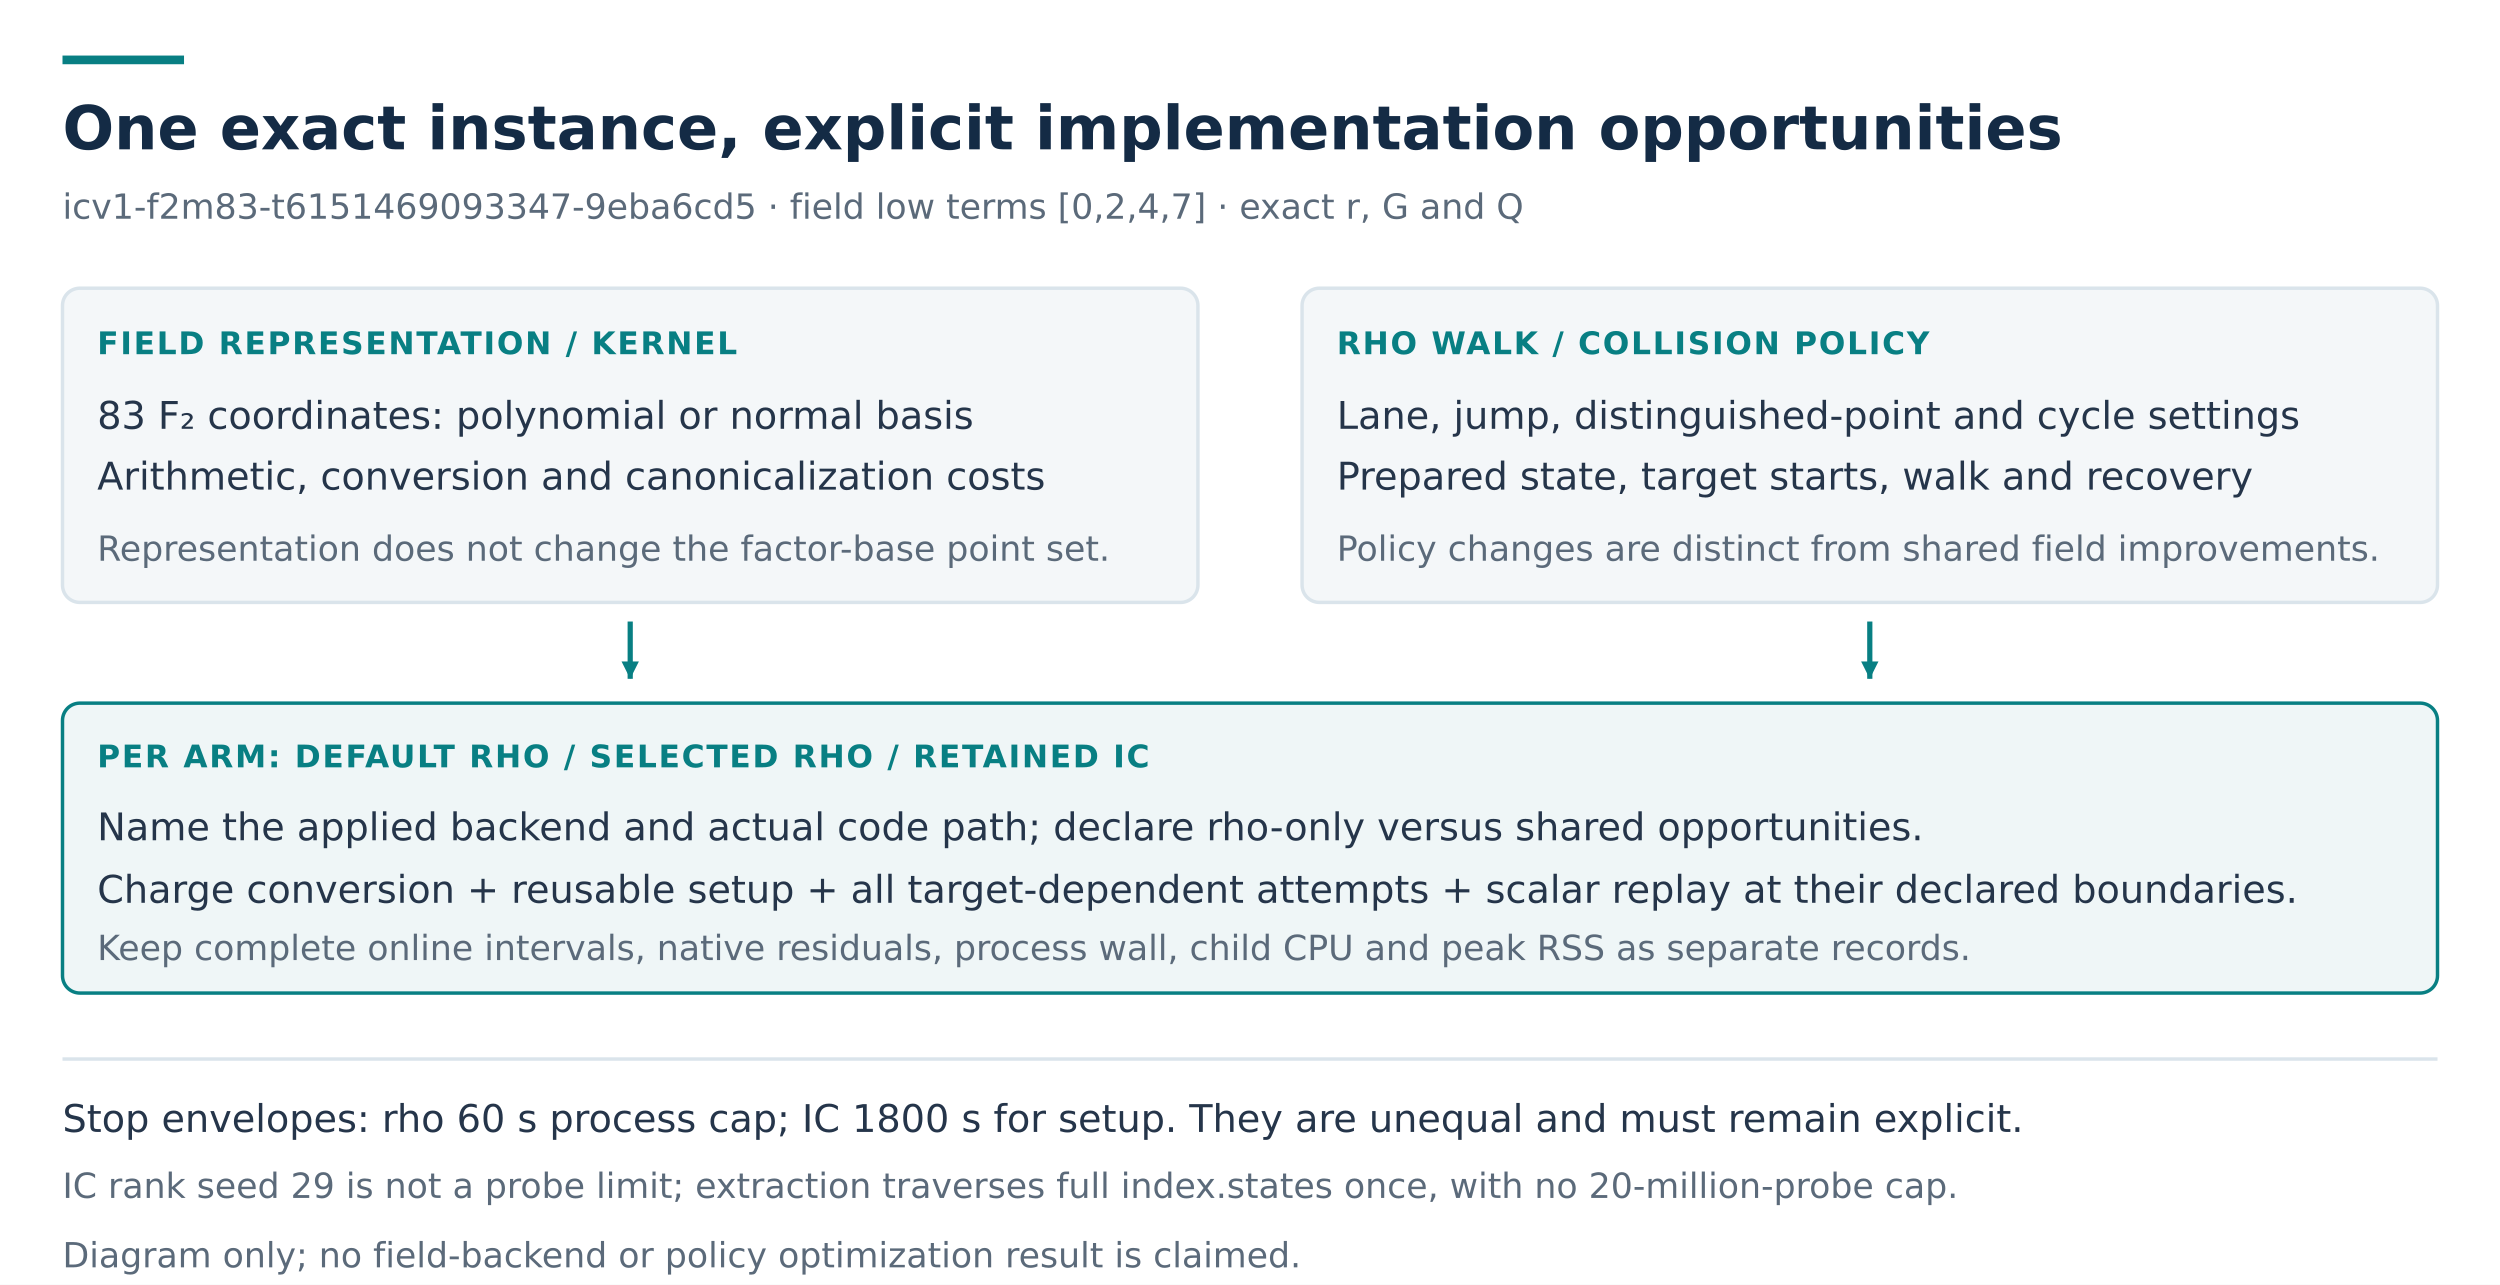
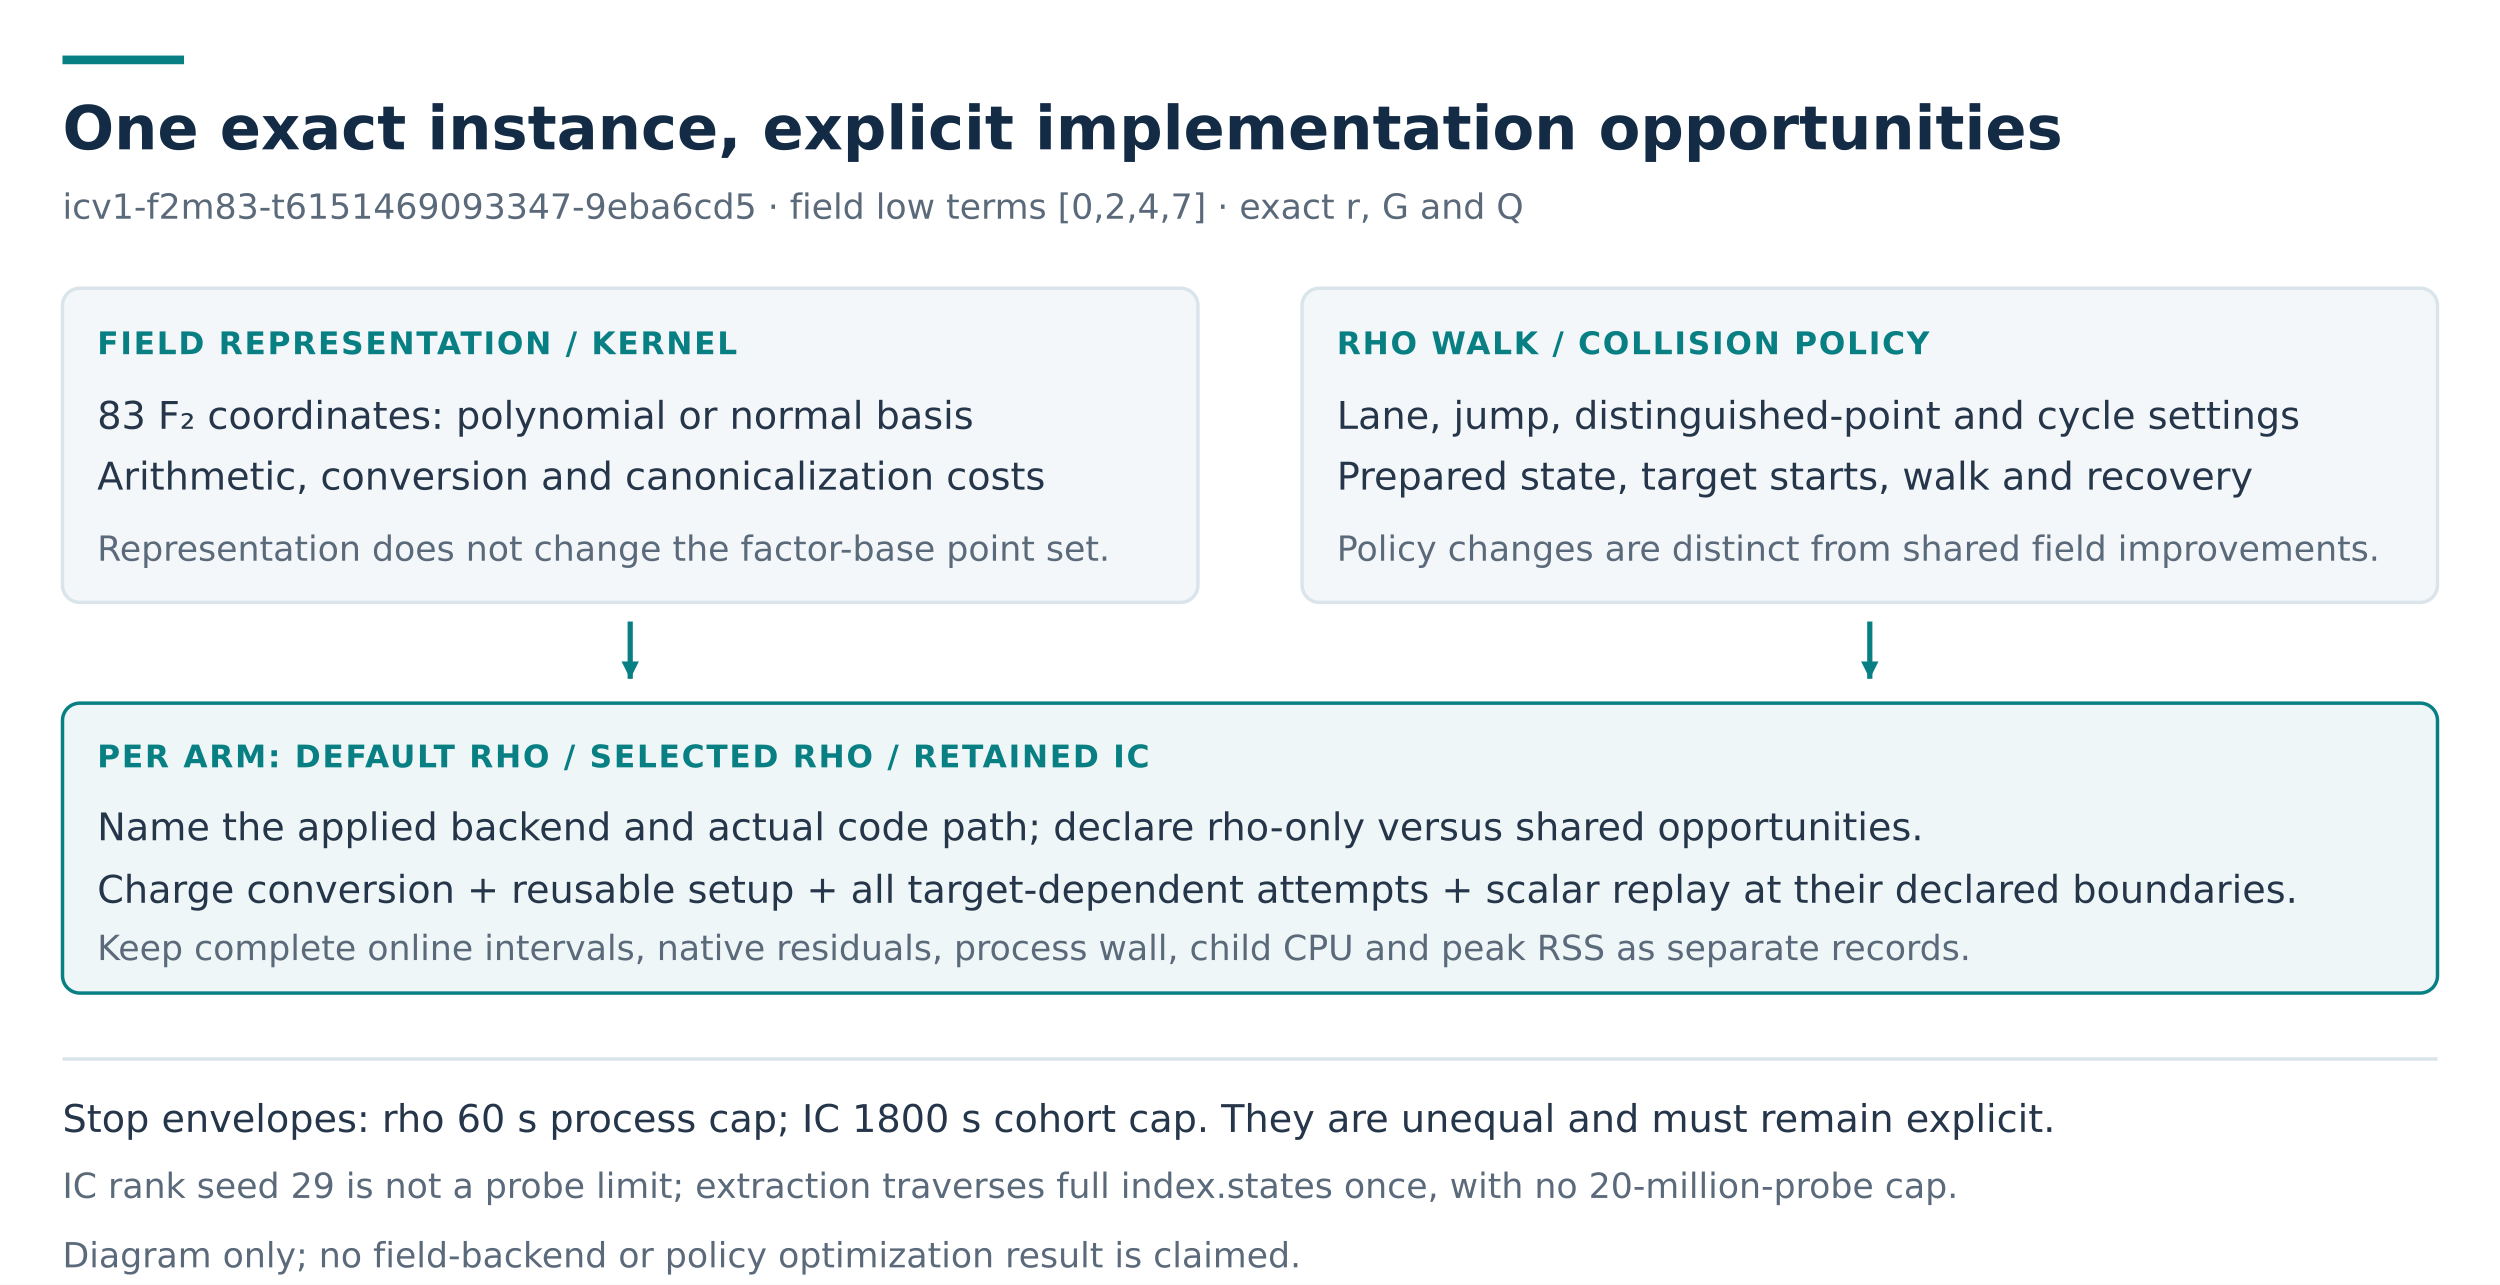
<svg xmlns="http://www.w3.org/2000/svg" width="1440" height="740" viewBox="0 0 1440 740" role="img" aria-labelledby="title description">
  <defs>
    <marker id="arrow" markerWidth="12" markerHeight="10" refX="10" refY="5" orient="auto" markerUnits="userSpaceOnUse">
      <path d="M0,0 L10,5 L0,10 Z" fill="#087F83" />
    </marker>
    <style>
      text { font-family: "DejaVu Sans", sans-serif; fill: #25354A; }
      .title { font-size: 35px; font-weight: 700; fill: #142B45; }
      .heading { font-size: 27px; font-weight: 700; fill: #142B45; }
      .label { font-size: 18px; font-weight: 700; letter-spacing: 1px; fill: #087F83; }
      .body { font-size: 22px; }
      .small { font-size: 20px; fill: #5B6A7A; }
      .box { fill: #F4F7F9; stroke: #DAE4EB; stroke-width: 2; }
      .accent { fill: #EFF6F7; stroke: #087F83; stroke-width: 2; }
      .arrow { fill: none; stroke: #087F83; stroke-width: 3; marker-end: url(#arrow); }
    </style>
  </defs>
  <rect width="1440" height="740" fill="#FFFFFF" />
  <rect x="36" y="32" width="70" height="5" fill="#087F83" />
  <text class="title" x="36" y="86">One exact instance, explicit implementation opportunities</text>
  <text class="small" x="36" y="126">icv1-f2m83-t6151469093347-9eba6cd5 · field low terms [0,2,4,7] · exact r, G and Q</text>
  <rect class="box" x="36" y="166" width="654" height="181" rx="10" />
  <text class="label" x="56" y="204">FIELD REPRESENTATION / KERNEL</text>
  <text class="body" x="56" y="247">83 F₂ coordinates: polynomial or normal basis</text>
  <text class="body" x="56" y="282">Arithmetic, conversion and canonicalization costs</text>
  <text class="small" x="56" y="323">Representation does not change the factor-base point set.</text>
  <rect class="box" x="750" y="166" width="654" height="181" rx="10" />
  <text class="label" x="770" y="204">RHO WALK / COLLISION POLICY</text>
  <text class="body" x="770" y="247">Lane, jump, distinguished-point and cycle settings</text>
  <text class="body" x="770" y="282">Prepared state, target starts, walk and recovery</text>
  <text class="small" x="770" y="323">Policy changes are distinct from shared field improvements.</text>
  <path class="arrow" d="M363,358 L363,391" />
  <path class="arrow" d="M1077,358 L1077,391" />
  <rect class="accent" x="36" y="405" width="1368" height="167" rx="10" />
  <text class="label" x="56" y="442">PER ARM: DEFAULT RHO / SELECTED RHO / RETAINED IC</text>
  <text class="body" x="56" y="484">Name the applied backend and actual code path; declare rho-only versus shared opportunities.</text>
  <text class="body" x="56" y="520">Charge conversion + reusable setup + all target-dependent attempts + scalar replay at their declared boundaries.</text>
  <text class="small" x="56" y="553">Keep complete online intervals, native residuals, process wall, child CPU and peak RSS as separate records.</text>
  <line x1="36" y1="610" x2="1404" y2="610" stroke="#DAE4EB" stroke-width="2" />
-   <text class="body" x="36" y="652">Stop envelopes: rho 60 s process cap; IC 1800 s for setup. They are unequal and must remain explicit.</text>
+   <text class="body" x="36" y="652">Stop envelopes: rho 60 s process cap; IC 1800 s cohort cap. They are unequal and must remain explicit.</text>
  <text class="small" x="36" y="690">IC rank seed 29 is not a probe limit; extraction traverses full index.states once, with no 20-million-probe cap.</text>
  <text class="small" x="36" y="730">Diagram only; no field-backend or policy optimization result is claimed.</text>
</svg>
